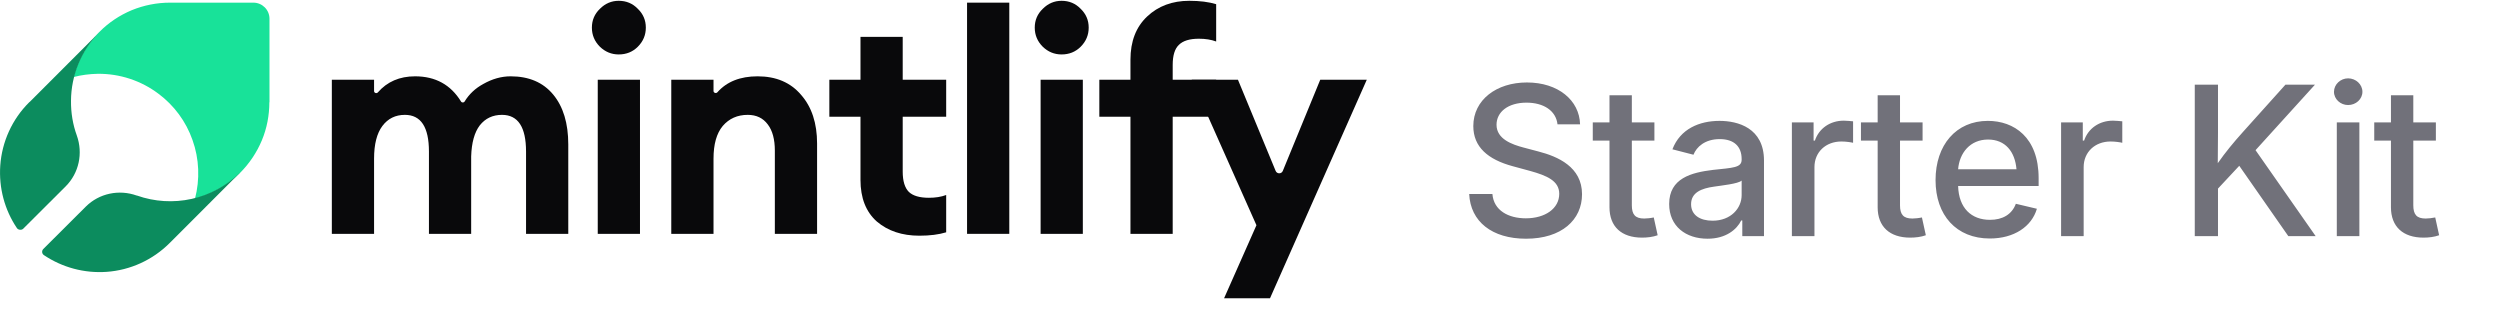
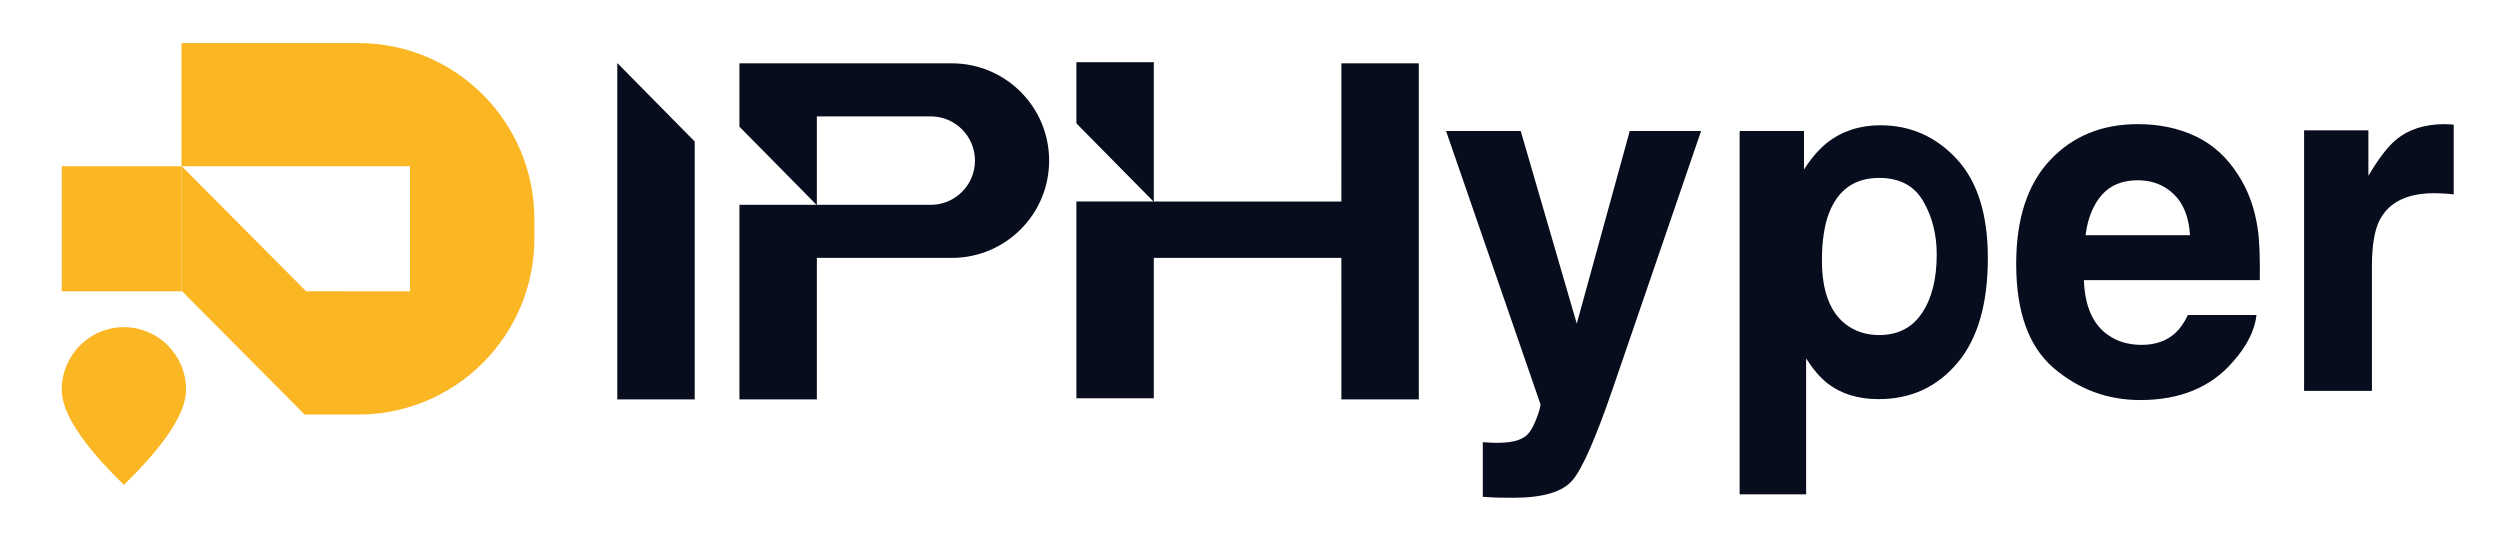
- <svg xmlns="http://www.w3.org/2000/svg" width="180" height="23" viewBox="0 0 180 23" fill="none">
-   <path d="M91.44 21.476H88.133L90.464 16.216L85.802 5.74H89.132L91.847 12.307C91.943 12.536 92.268 12.536 92.362 12.306L95.058 5.74H98.409L91.44 21.476Z" fill="#09090B" />
-   <path d="M81.393 16.837V8.403H79.152V5.74H81.393V4.297C81.393 2.98 81.792 1.944 82.592 1.19C83.391 0.435 84.404 0.058 85.633 0.058C86.387 0.058 87.031 0.139 87.564 0.302V2.988C87.208 2.854 86.794 2.788 86.32 2.788C85.655 2.788 85.174 2.936 84.878 3.232C84.582 3.513 84.434 3.994 84.434 4.674V5.74H87.564V8.403H84.434V16.837H81.393Z" fill="#09090B" />
-   <path d="M76.433 3.92C75.915 3.92 75.463 3.735 75.079 3.365C74.694 2.98 74.502 2.521 74.502 1.989C74.502 1.456 74.694 1.005 75.079 0.635C75.463 0.25 75.915 0.058 76.433 0.058C76.98 0.058 77.438 0.25 77.809 0.635C78.193 1.005 78.386 1.456 78.386 1.989C78.386 2.521 78.193 2.98 77.809 3.365C77.438 3.735 76.98 3.92 76.433 3.92ZM74.924 16.837V5.74H77.964V16.837H74.924Z" fill="#09090B" />
-   <path d="M69.628 16.837V0.191H72.669V16.837H69.628Z" fill="#09090B" />
-   <path d="M66.194 16.97C64.951 16.97 63.93 16.63 63.131 15.949C62.347 15.254 61.955 14.255 61.955 12.953V8.403H59.713V5.74H61.955V2.655H64.995V5.74H68.125V8.403H64.995V12.354C64.995 13.034 65.143 13.523 65.439 13.819C65.735 14.1 66.216 14.24 66.882 14.24C67.355 14.24 67.769 14.174 68.125 14.04V16.726C67.592 16.889 66.948 16.97 66.194 16.97Z" fill="#09090B" />
-   <path d="M48.332 16.837V5.74H51.373V6.551C51.373 6.688 51.559 6.748 51.65 6.646C52.328 5.879 53.293 5.495 54.546 5.495C55.878 5.495 56.921 5.939 57.676 6.827C58.445 7.7 58.83 8.869 58.83 10.334V16.837H55.789V10.844C55.789 10.03 55.619 9.402 55.279 8.958C54.939 8.499 54.458 8.27 53.836 8.27C53.096 8.27 52.497 8.536 52.038 9.069C51.594 9.601 51.373 10.386 51.373 11.421V16.837H48.332Z" fill="#09090B" />
-   <path d="M44.547 3.92C44.029 3.92 43.578 3.735 43.193 3.365C42.809 2.98 42.616 2.521 42.616 1.989C42.616 1.456 42.809 1.005 43.193 0.635C43.578 0.25 44.029 0.058 44.547 0.058C45.095 0.058 45.553 0.25 45.923 0.635C46.308 1.005 46.5 1.456 46.5 1.989C46.5 2.521 46.308 2.98 45.923 3.365C45.553 3.735 45.095 3.92 44.547 3.92ZM43.038 16.837V5.74H46.079V16.837H43.038Z" fill="#09090B" />
-   <path d="M37.875 16.837V10.911C37.875 9.15 37.298 8.27 36.144 8.27C35.478 8.27 34.945 8.521 34.546 9.024C34.161 9.527 33.954 10.275 33.924 11.266V16.837H30.884V10.911C30.884 9.15 30.306 8.27 29.152 8.27C28.472 8.27 27.932 8.536 27.532 9.069C27.133 9.601 26.933 10.386 26.933 11.421V16.837H23.892V5.74H26.933V6.559C26.933 6.695 27.116 6.755 27.206 6.652C27.878 5.881 28.771 5.495 29.885 5.495C31.349 5.495 32.452 6.1 33.193 7.309C33.252 7.404 33.395 7.403 33.454 7.307C33.774 6.78 34.219 6.361 34.79 6.05C35.441 5.68 36.099 5.495 36.765 5.495C38.082 5.495 39.103 5.932 39.828 6.805C40.553 7.678 40.916 8.876 40.916 10.4V16.837H37.875Z" fill="#09090B" />
-   <path d="M19.403 7.362V1.35C19.403 0.705 18.879 0.191 18.244 0.191H12.235C11.291 0.191 10.357 0.378 9.487 0.733C8.618 1.098 7.824 1.621 7.16 2.295L7.114 2.341C6.235 3.23 5.609 4.333 5.291 5.548C5.861 5.399 6.45 5.324 7.039 5.314C8.609 5.296 10.151 5.801 11.403 6.745C12.534 7.586 13.394 8.746 13.861 10.083C14.347 11.438 14.403 12.916 14.039 14.309C15.244 13.991 16.356 13.364 17.244 12.486L17.291 12.439C17.954 11.775 18.487 10.98 18.851 10.111C19.216 9.241 19.393 8.306 19.393 7.362H19.403Z" fill="#18E299" />
-   <path d="M5.112 7.26C5.121 5.416 5.857 3.646 7.151 2.324L2.151 7.326C2.133 7.344 2.114 7.354 2.095 7.372C0.876 8.583 0.14 10.204 0.019 11.918C-0.092 13.52 0.327 15.103 1.22 16.426C1.306 16.552 1.537 16.593 1.667 16.472L4.73 13.417C5.689 12.458 5.987 11.033 5.531 9.757C5.242 8.965 5.103 8.117 5.112 7.26Z" fill="#0C8C5E" />
-   <path d="M17.262 12.44C16.303 13.38 15.102 14.032 13.799 14.321C12.486 14.61 11.127 14.526 9.861 14.079C9.861 14.079 9.851 14.079 9.842 14.079C8.567 13.622 7.142 13.921 6.183 14.871L3.12 17.926C2.99 18.056 3.009 18.27 3.167 18.373C4.489 19.258 6.072 19.686 7.673 19.574C9.386 19.453 10.997 18.717 12.216 17.497L12.263 17.451L17.262 12.449V12.44Z" fill="#0C8C5E" />
-   <text x="105" y="17" font-family="Inter, ui-sans-serif, system-ui, -apple-system, sans-serif" font-size="15" font-weight="500" fill="#71717A" letter-spacing="-0.01em">Starter Kit</text>
+ <svg xmlns="http://www.w3.org/2000/svg" width="125px" height="28px" viewBox="0 0 125 28" version="1.1">
+   <g id="官网" stroke="none" stroke-width="1" fill="none" fill-rule="evenodd">
+     <g id="关于我们备份" transform="translate(-645, -2060)">
+       <g id="logo" transform="translate(645, 2060)">
+         <rect id="矩形" x="0" y="0" width="125" height="28" />
+         <g id="编组-2" transform="translate(3.0864, 1.5556)">
+           <path d="M75.752,14.626 L78.401,4.996 L81.968,4.996 L77.565,17.836 C76.717,20.311 76.046,21.846 75.552,22.441 C75.057,23.036 74.068,23.333 72.585,23.333 C72.286,23.333 72.047,23.331 71.866,23.327 C71.686,23.323 71.415,23.309 71.054,23.285 L71.054,20.555 L71.478,20.579 C71.807,20.594 72.121,20.583 72.42,20.543 C72.718,20.503 72.969,20.411 73.173,20.267 C73.369,20.131 73.552,19.848 73.721,19.417 C73.889,18.986 73.958,18.722 73.927,18.626 L69.217,4.996 L72.95,4.996 L75.752,14.626 Z M90.932,4.708 C92.433,4.708 93.706,5.27 94.751,6.395 C95.788,7.519 96.306,9.169 96.306,11.346 C96.306,13.642 95.798,15.392 94.78,16.595 C93.763,17.799 92.452,18.401 90.849,18.401 C89.828,18.401 88.979,18.142 88.303,17.624 C87.934,17.337 87.573,16.918 87.219,16.368 L87.219,23.161 L83.895,23.161 L83.895,4.995 L87.113,4.995 L87.113,6.921 C87.474,6.355 87.859,5.908 88.268,5.581 C89.015,4.999 89.902,4.708 90.932,4.708 Z M90.874,7.34 C89.656,7.34 88.819,7.926 88.364,9.098 C88.128,9.72 88.01,10.509 88.01,11.466 C88.01,12.981 88.407,14.045 89.2,14.659 C89.672,15.018 90.23,15.197 90.874,15.197 C91.809,15.197 92.522,14.831 93.013,14.097 C93.504,13.364 93.75,12.387 93.75,11.167 C93.75,10.163 93.524,9.274 93.072,8.5 C92.62,7.727 91.888,7.34 90.874,7.34 Z M109.739,14.195 C109.653,14.967 109.256,15.752 108.548,16.548 C107.448,17.814 105.907,18.447 103.926,18.447 C102.291,18.447 100.848,17.914 99.598,16.847 C98.348,15.779 97.723,14.043 97.723,11.639 C97.723,9.385 98.287,7.657 99.415,6.455 C100.543,5.252 102.008,4.651 103.808,4.651 C104.877,4.651 105.84,4.854 106.697,5.26 C107.554,5.666 108.261,6.307 108.819,7.183 C109.322,7.956 109.649,8.851 109.798,9.871 C109.885,10.468 109.92,11.328 109.904,12.451 L101.108,12.451 C101.155,13.757 101.56,14.673 102.322,15.198 C102.786,15.525 103.344,15.688 103.997,15.688 C104.688,15.688 105.25,15.489 105.683,15.091 C105.919,14.876 106.127,14.577 106.308,14.195 L109.739,14.195 Z M106.414,10.205 C106.359,9.305 106.09,8.623 105.606,8.157 C105.123,7.691 104.523,7.458 103.808,7.458 C103.03,7.458 102.426,7.705 101.998,8.198 C101.569,8.692 101.3,9.361 101.19,10.205 L106.414,10.205 Z M118.63,8.104 C117.275,8.104 116.365,8.551 115.9,9.443 C115.64,9.945 115.51,10.718 115.51,11.761 L115.51,17.987 L112.118,17.987 L112.118,4.962 L115.333,4.962 L115.333,7.232 C115.852,6.364 116.306,5.77 116.692,5.452 C117.322,4.918 118.141,4.651 119.15,4.651 C119.213,4.651 119.266,4.653 119.309,4.657 C119.353,4.661 119.449,4.667 119.599,4.675 L119.599,8.164 C119.386,8.14 119.197,8.124 119.032,8.116 C118.866,8.108 118.732,8.104 118.63,8.104 Z M44.506,1.611 C47.192,1.611 49.37,3.789 49.37,6.475 C49.37,9.161 47.192,11.339 44.506,11.339 L37.756,11.339 L37.756,18.414 L33.885,18.414 L33.885,8.685 L37.739,8.685 L33.885,4.778 L33.885,1.611 L44.506,1.611 Z M43.451,4.264 L37.756,4.264 L37.756,8.686 L43.451,8.686 C44.672,8.686 45.662,7.696 45.662,6.475 C45.662,5.254 44.672,4.264 43.451,4.264 Z M27.794,1.611 L31.649,5.52 L31.649,18.414 L27.778,18.414 L27.778,1.611 L27.794,1.611 Z M54.604,1.556 L54.604,8.52 L63.982,8.52 L63.983,1.611 L67.854,1.611 L67.854,18.414 L63.983,18.414 L63.982,11.339 L54.604,11.339 L54.604,18.359 L50.733,18.359 L50.733,8.519 L54.588,8.519 L50.733,4.612 L50.733,1.556 L54.604,1.556 Z" id="形状结合" fill="#070D1D" fill-rule="nonzero" />
+           <g id="编组-7">
+             <rect id="矩形" x="0" y="0" width="23.769" height="23.905" />
+             <path d="M14.83,0.598 C19.691,0.598 23.632,4.538 23.632,9.4 L23.632,10.368 C23.632,15.229 19.691,19.17 14.83,19.17 L12.144,19.17 L6.002,12.992 L5.988,13.005 L5.988,0.598 L14.83,0.598 Z M17.415,6.758 L6.004,6.758 L12.219,13.009 L17.415,13.01 L17.415,6.758 Z" id="形状结合" fill="#FAB623" />
+             <rect id="矩形备份-17" fill="#FAB623" x="0" y="6.758" width="5.988" height="6.252" />
+             <path d="M3.108,14.872 C5.142,16.862 6.167,18.423 6.167,19.56 C6.167,20.41 5.824,21.179 5.271,21.736 C4.717,22.292 3.953,22.636 3.108,22.636 C2.264,22.636 1.499,22.292 0.946,21.736 C0.392,21.179 0.05,20.41 0.05,19.56 C0.05,18.423 1.075,16.862 3.108,14.872 Z" id="椭圆形" stroke="#FAB623" stroke-width="0.1" fill="#FAB623" transform="translate(3.1083, 18.7445) scale(1, -1) translate(-3.1083, -18.7445)" />
+           </g>
+         </g>
+       </g>
+     </g>
+   </g>
</svg>
